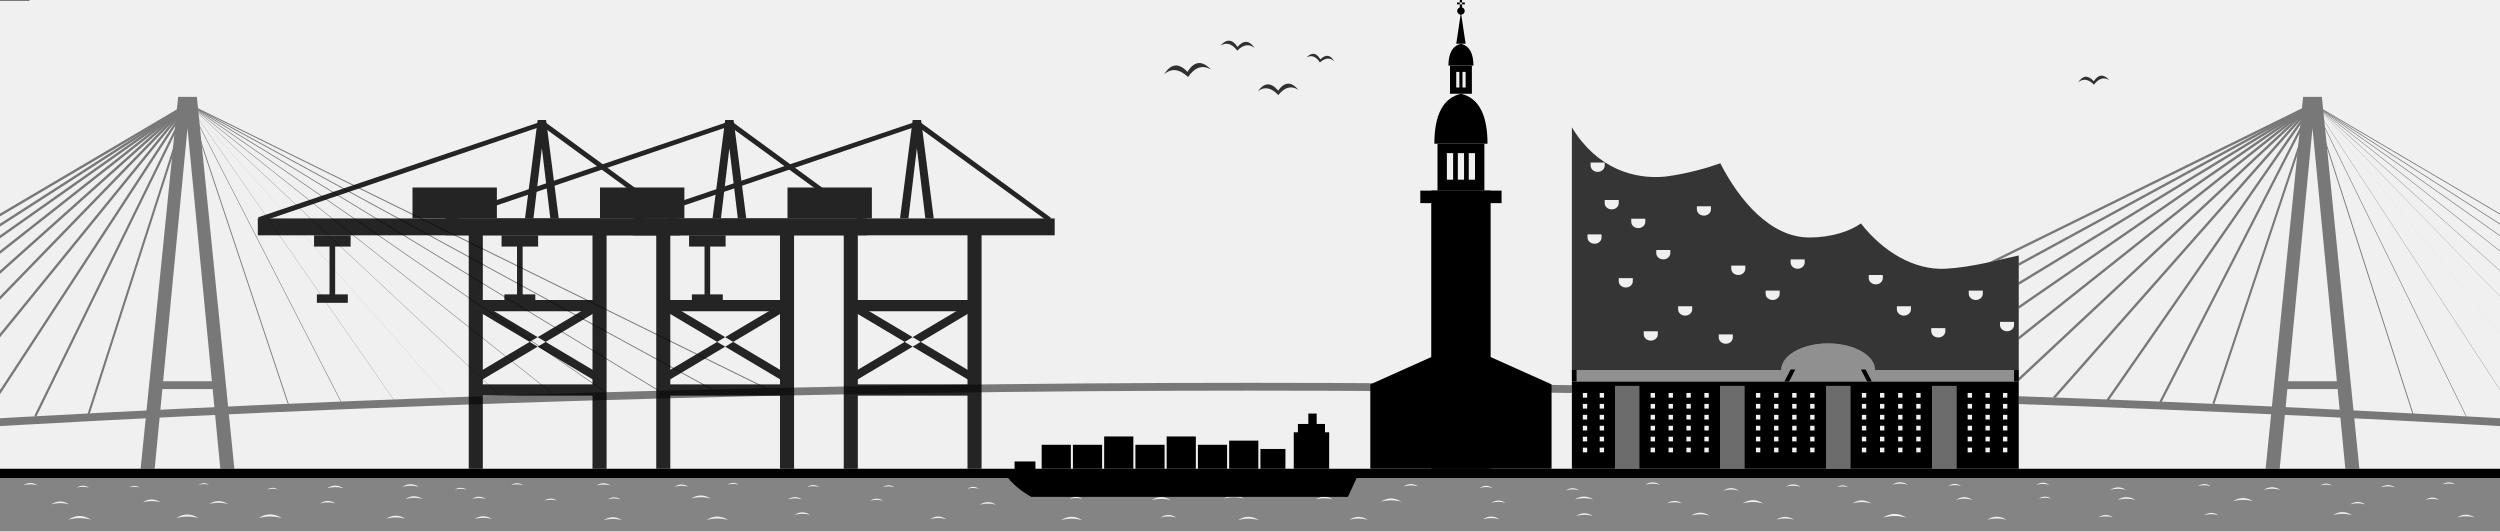
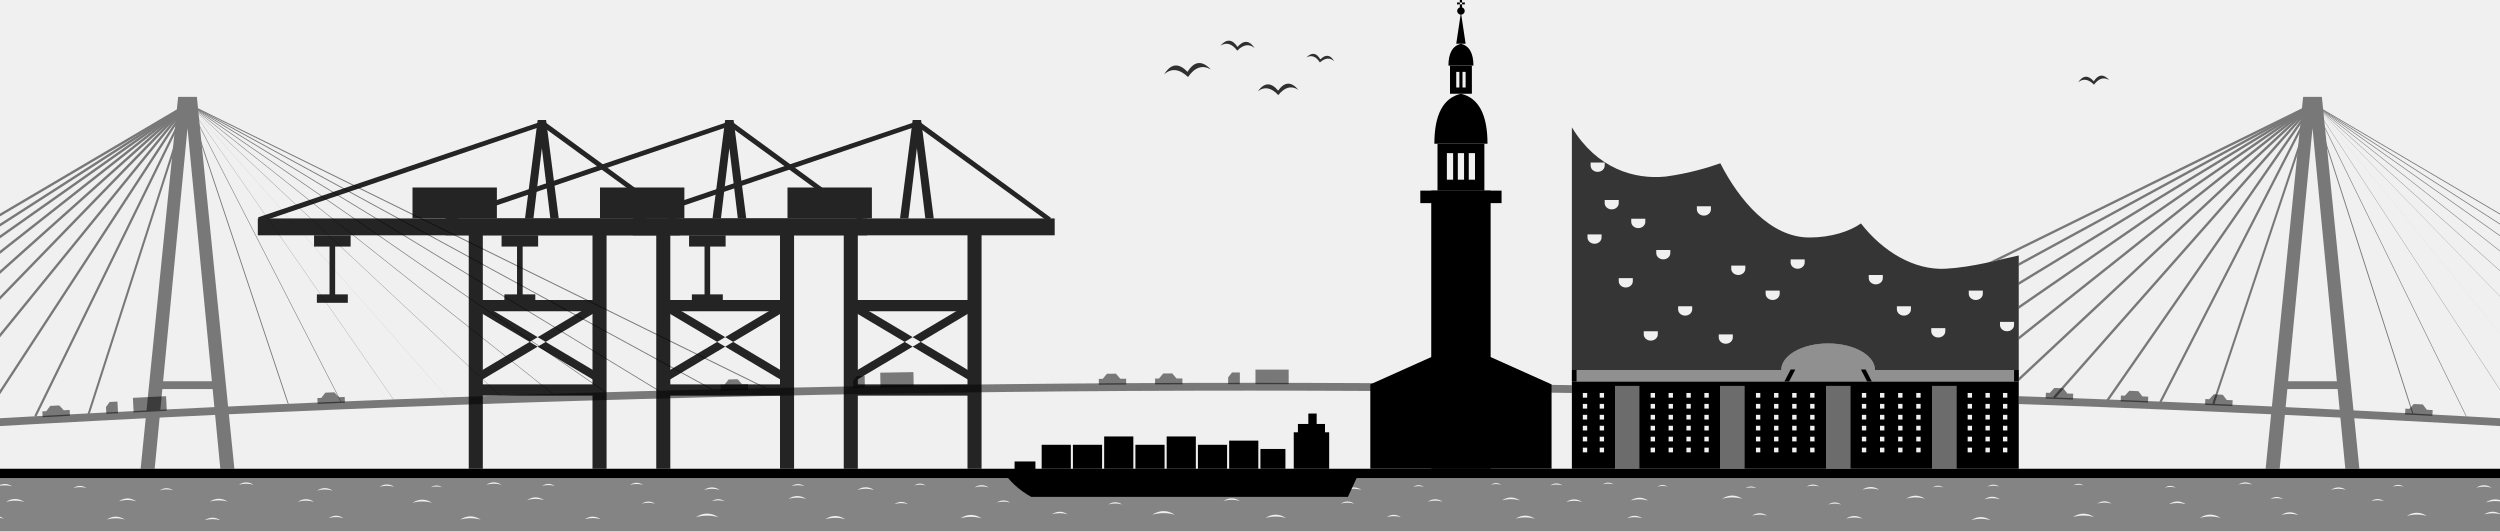
<svg xmlns="http://www.w3.org/2000/svg" viewBox="0 0 1600 340" fill="currentColor">
  <defs>
    <symbol id="sky-ship" viewBox="0 0 360 90" fill="currentColor">
      <path d="M2 58h344l-12 26H30Q12 74 2 58z" />
      <path d="M40 34h28v23H40zM70 34h28v23H70zM100 26h28v31h-28zM130 34h28v23h-28zM160 26h28v31h-28zM190 34h28v23h-28zM220 30h28v27h-28zM250 38h24v19h-24z" />
      <path d="M282 22h34v35h-34zM286 14h26v8h-26zM296 4h8v10h-8z" />
      <path d="M14 50h20v8H14z" />
    </symbol>
    <g id="sky-crane">
      <path d="M0 0v-170h10v170zM88 0v-170h10v170zM4-60h90v8H4zM4-120h90v8H4z" />
      <path d="M6-68l84-50 3 5-84 50zM92-68L8-118l-3 5 84 50z" />
      <path d="M-150-178h300v12h-300z" />
      <path d="M-40-200h60v22h-60z" />
      <path d="M40-178l9-70h6l9 70h-6l-6-50-6 50z" />
      <path d="M49-246l2.6 2.6-200 68-1.4-3.4zM55-246l-2.6 2.6 92.6 67.4 2.4-2.4z" />
      <path d="M-110-166h26v8h-26zM-99-158h4v34h-4zM-108-124h22v6h-22z" />
    </g>
-     <style>
-       #sky-city, #sky-city g { animation-play-state: inherit; }
-       .sky-car { offset-path: path('M-40 270 Q800 220 1640 270'); offset-rotate: auto; animation: sky-drive 64s linear infinite; animation-play-state: inherit; }
-       .sky-car.rev { animation-direction: reverse; }
-       @keyframes sky-drive { from { offset-distance: 0%; } to { offset-distance: 100%; } }
-       .sky-gull { animation: sky-bob 4s ease-in-out infinite alternate; animation-play-state: inherit; }
-       @keyframes sky-bob { from { transform: translate(0, 0); } to { transform: translate(5px, -5px); } }
-       @media (prefers-reduced-motion: reduce) { .sky-car, .sky-gull { animation-play-state: paused; } }
-     </style>
-     <path id="sky-deck-path" fill="none" d="M-40 270 Q800 220 1640 270" />
-     <mask id="sky-elbphi-occlude" maskUnits="userSpaceOnUse" x="-400" y="-50" width="2400" height="400">
-       <rect x="-400" y="-50" width="2400" height="400" fill="#fff" />
+     <path id="sky-deck-path" fill="none" d="M-446 300 Q800 190 2046 300" />
+     <mask id="sky-elbphi-occlude" maskUnits="userSpaceOnUse" x="-900" y="-50" width="3400" height="420">
+       <rect x="-900" y="-50" width="3400" height="420" fill="#fff" />
      <path fill="#000" d="M1006 81.5 C1022 108 1046 115 1066 113 C1081 111 1094 107 1101 104.5 C1113 128 1133 152 1158 152 C1172 152 1184 148 1191 143 C1205 161 1225 173 1245 172 C1263 171 1280 166 1292 163.5 V300 H1006z" />
    </mask>
    <g id="sky-city" fill="currentColor">
      <g opacity="0.5" mask="url(#sky-elbphi-occlude)">
        <g id="sky-bridge">
-           <path d="M-40 270 Q800 220 1640 270 l0 5 Q800 225 -40 275z" />
+           <path d="M-446 300 Q800 190 2046 300 l0 5 Q800 195 -446 305z" />
          <path d="M90 300 L114 62 h12 L150 300 h-9 L120 82 L99 300z" />
          <path d="M98 244 h44 v5 h-44z" />
          <path d="M120 66 L56 265 l1 1.2 L121 67.2z" />
          <path d="M120 66 L184 258 l1 1.2 L121 67.2z" />
          <path d="M120 66 L22 266 l1 1.2 L121 67.2z" />
          <path d="M120 66 L218 257 l1 1.2 L121 67.2z" />
          <path d="M120 66 L-12 268 l1 1.2 L121 67.2z" />
          <path d="M120 66 L252 256 l1 1.2 L121 67.2z" />
          <path d="M120 66 L-46 270 l1 1.2 L121 67.2z" />
          <path d="M120 66 L286 254 l1 1.2 L121 67.2z" />
          <path d="M120 66 L-80 272 l1 1.2 L121 67.2z" />
          <path d="M120 66 L320 253 l1 1.2 L121 67.2z" />
          <path d="M120 66 L-114 275 l1 1.2 L121 67.2z" />
          <path d="M120 66 L354 252 l1 1.2 L121 67.2z" />
          <path d="M120 66 L-148 277 l1 1.2 L121 67.2z" />
          <path d="M120 66 L388 251 l1 1.2 L121 67.2z" />
          <path d="M120 66 L-182 279 l1 1.2 L121 67.2z" />
          <path d="M120 66 L422 250 l1 1.2 L121 67.2z" />
          <path d="M120 66 L-216 282 l1 1.2 L121 67.2z" />
          <path d="M120 66 L456 249 l1 1.2 L121 67.2z" />
          <path d="M120 66 L-250 284 l1 1.2 L121 67.2z" />
          <path d="M120 66 L490 248 l1 1.2 L121 67.2z" />
          <path d="M1450 300 L1474 62 h12 L1510 300 h-9 L1480 82 L1459 300z" />
          <path d="M1458 244 h44 v5 h-44z" />
          <path d="M1480 66 L1416 258 l1 1.2 L1481 67.2z" />
          <path d="M1480 66 L1544 265 l1 1.2 L1481 67.2z" />
          <path d="M1480 66 L1382 257 l1 1.2 L1481 67.2z" />
          <path d="M1480 66 L1578 266 l1 1.2 L1481 67.2z" />
          <path d="M1480 66 L1348 256 l1 1.2 L1481 67.2z" />
          <path d="M1480 66 L1612 268 l1 1.2 L1481 67.2z" />
          <path d="M1480 66 L1314 254 l1 1.2 L1481 67.2z" />
          <path d="M1480 66 L1646 270 l1 1.2 L1481 67.2z" />
          <path d="M1480 66 L1280 253 l1 1.2 L1481 67.2z" />
          <path d="M1480 66 L1680 272 l1 1.2 L1481 67.2z" />
          <path d="M1480 66 L1246 252 l1 1.2 L1481 67.2z" />
          <path d="M1480 66 L1714 275 l1 1.2 L1481 67.2z" />
          <path d="M1480 66 L1212 251 l1 1.2 L1481 67.2z" />
          <path d="M1480 66 L1748 277 l1 1.2 L1481 67.2z" />
          <path d="M1480 66 L1178 250 l1 1.2 L1481 67.2z" />
          <path d="M1480 66 L1782 279 l1 1.2 L1481 67.2z" />
          <path d="M1480 66 L1144 249 l1 1.2 L1481 67.2z" />
          <path d="M1480 66 L1816 282 l1 1.2 L1481 67.2z" />
          <path d="M1480 66 L1110 248 l1 1.2 L1481 67.2z" />
          <path d="M1480 66 L1850 284 l1 1.2 L1481 67.2z" />
-           <g id="sky-cars">
-             <g class="sky-car" style="animation-duration:64s;animation-delay:-2.9s">
-               <path transform="scale(1.25)" d="M-7 0.4h14v-3h-3l-2.2-2.6h-4.6l-2.2 2.6h-2z" />
-             </g>
-             <g class="sky-car" style="animation-duration:64s;animation-delay:-9.6s">
-               <path transform="scale(1.25)" d="M-7 0.4h14v-3h-3l-2.2-2.6h-4.6l-2.2 2.6h-2z" />
-             </g>
-             <g class="sky-car" style="animation-duration:64s;animation-delay:-28.65s">
-               <path transform="scale(1.25)" d="M-7 0.4h14v-3h-3l-2.2-2.6h-4.6l-2.2 2.6h-2z" />
-             </g>
-             <g class="sky-car" style="animation-duration:64s;animation-delay:-51.73s">
-               <path transform="scale(1.25)" d="M-7 0.4h14v-3h-3l-2.2-2.6h-4.6l-2.2 2.6h-2z" />
-             </g>
-             <g class="sky-car" style="animation-duration:64s;animation-delay:-55.62s">
-               <path transform="scale(1.25)" d="M-7 0.4h14v-3h-3l-2.2-2.6h-4.6l-2.2 2.6h-2z" />
-             </g>
-             <g class="sky-car rev" style="animation-duration:76s;animation-delay:-70.21s">
-               <path transform="scale(1.25)" d="M-9 0.4h24v-7.5h-17v7.5zM-10 0.4h-6v-3.5l2-2.5h4z" />
-             </g>
-             <g class="sky-car rev" style="animation-duration:76s;animation-delay:-52.93s">
-               <path transform="scale(1.25)" d="M-7 0.4h14v-3h-3l-2.2-2.6h-4.6l-2.2 2.6h-2z" />
-             </g>
-             <g class="sky-car rev" style="animation-duration:76s;animation-delay:-48.59s">
-               <path transform="scale(1.25)" d="M-9 0.4h24v-7.5h-17v7.5zM-10 0.4h-6v-3.5l2-2.5h4z" />
-             </g>
-             <g class="sky-car rev" style="animation-duration:76s;animation-delay:-40.35s">
-               <path transform="scale(1.25)" d="M-7 0.4h14v-3h-3l-2.2-2.6h-4.6l-2.2 2.6h-2z" />
-             </g>
-             <g class="sky-car rev" style="animation-duration:76s;animation-delay:-37.73s">
-               <path transform="scale(1.25)" d="M-9 0.4h24v-7.5h-17v7.5zM-10 0.4h-6v-3.5l2-2.5h4z" />
-             </g>
-             <g class="sky-car rev" style="animation-duration:76s;animation-delay:-12.4s">
-               <path transform="scale(1.25)" d="M-7 0.4h14v-3h-3l-2.2-2.6h-4.6l-2.2 2.6h-2z" />
-             </g>
-             <g class="sky-car rev" style="animation-duration:76s;animation-delay:-4.16s">
-               <path transform="scale(1.25)" d="M-7 0.4h14v-3h-3l-2.2-2.6h-4.6l-2.2 2.6h-2z" />
-             </g>
-           </g>
        </g>
      </g>
-       <path d="M0 300 h1600 v6 H0z" />
-       <path id="sky-water" opacity="0.45" fill-rule="evenodd" d="M0 306 h1600 v34 H0zM14.9 310.6q4.6-3 9.2 0q-4.6-1.3-9.2 0zM49.1 312.1q4-2.5 7.9 0q-4-1.1-7.9 0zM82.9 312q3.2-2.1 6.5 0q-3.2-0.9-6.5 0zM127.1 310.3q3.4-2.1 6.7 0q-3.4-0.9-6.7 0zM171 313.3q3.4-2.2 6.9 0q-3.4-1-6.9 0zM209.3 312.5q5.3-3.4 10.6 0q-5.3-1.5-10.6 0zM257.5 311.6q5.3-3.4 10.7 0q-5.3-1.5-10.7 0zM291 313.4q3.8-2.4 7.6 0q-3.8-1.1-7.6 0zM327.1 310.5q3.8-2.5 7.7 0q-3.8-1.1-7.7 0zM381.9 310.7q4.5-2.9 8.9 0q-4.5-1.2-8.9 0zM431.7 311.5q4.4-2.8 8.8 0q-4.4-1.2-8.8 0zM465.6 310.2q3.6-2.3 7.2 0q-3.6-1-7.2 0zM516.6 311.7q3.9-2.5 7.7 0q-3.9-1.1-7.7 0zM565 311.8q3.8-2.4 7.6 0q-3.8-1.1-7.6 0zM619.1 312.8q3.7-2.4 7.4 0q-3.7-1-7.4 0zM667.1 312.1q5.1-3.3 10.2 0q-5.1-1.4-10.2 0zM719.5 311.2q5.4-3.4 10.7 0q-5.4-1.5-10.7 0zM754.9 311.7q4.9-3.1 9.7 0q-4.9-1.4-9.7 0zM791.3 312q3.2-2.1 6.5 0q-3.2-0.9-6.5 0zM842 313.1q4.4-2.8 8.9 0q-4.4-1.2-8.9 0zM898.3 311.3q4.7-3 9.4 0q-4.7-1.3-9.4 0zM946.9 312.3q4.2-2.7 8.4 0q-4.2-1.2-8.4 0zM1002.3 313.8q4.2-2.7 8.4 0q-4.2-1.2-8.4 0zM1052.9 310.2q4.7-3 9.5 0q-4.7-1.3-9.5 0zM1102.9 314q5-3.2 10 0q-5-1.4-10 0zM1143 311.5q4.7-3 9.3 0q-4.7-1.3-9.3 0zM1175.8 311.8q3.5-2.3 7.1 0q-3.5-1-7.1 0zM1211.2 310.2q4.9-3.1 9.8 0q-4.9-1.4-9.8 0zM1247 311q4-2.6 8.1 0q-4-1.1-8.1 0zM1303.3 310.3q4.2-2.7 8.3 0q-4.2-1.2-8.3 0zM1350.6 313.5q5-3.2 10 0q-5-1.4-10 0zM1406.7 311.1q4.1-2.6 8.2 0q-4.1-1.1-8.2 0zM1448.8 313.5q5.3-3.4 10.6 0q-5.3-1.5-10.6 0zM1485.1 310.7q3.7-2.4 7.3 0q-3.7-1-7.3 0zM1523.8 311.9q4.5-2.9 9 0q-4.5-1.3-9 0zM1563.2 310q4.1-2.6 8.2 0q-4.1-1.1-8.2 0zM32.8 322.8q5.7-3.7 11.5 0q-5.7-1.6-11.5 0zM91.4 321.5q5.7-3.7 11.4 0q-5.7-1.6-11.4 0zM133.9 322.6q6-3.8 12 0q-6-1.7-12 0zM204.9 322.2q4.9-3.2 9.9 0q-4.9-1.4-9.9 0zM259.4 319.4q5.6-3.6 11.2 0q-5.6-1.6-11.2 0zM302.1 319.3q4.4-2.8 8.8 0q-4.4-1.2-8.8 0zM348.4 320.4q4-2.6 8 0q-4-1.1-8 0zM389 319.6q4.1-2.6 8.3 0q-4.1-1.2-8.3 0zM442.3 319.1q6.3-4 12.5 0q-6.3-1.8-12.5 0zM504.2 319.6q4.5-2.9 9.1 0q-4.5-1.3-9.1 0zM556.9 320.5q4.2-2.7 8.4 0q-4.2-1.2-8.4 0zM627.1 323q5.1-3.3 10.3 0q-5.1-1.4-10.3 0zM684.5 319.3q4.1-2.6 8.3 0q-4.1-1.2-8.3 0zM737 320.1q6.1-3.9 12.3 0q-6.1-1.7-12.3 0zM783.2 319.1q6.5-4.1 12.9 0q-6.5-1.8-12.9 0zM842.2 319.6q5.3-3.4 10.7 0q-5.3-1.5-10.7 0zM883.8 321.1q6.5-4.2 13.1 0q-6.5-1.8-13.1 0zM954.4 321.8q4.6-2.9 9.1 0q-4.6-1.3-9.1 0zM1007.8 319.7q6-3.8 11.9 0q-6-1.7-11.9 0zM1066.9 322.1q4.8-3 9.5 0q-4.8-1.3-9.5 0zM1115.3 322.2q6.6-4.2 13.1 0q-6.6-1.8-13.1 0zM1185.5 322.2q6.1-3.9 12.2 0q-6.1-1.7-12.2 0zM1251.9 319.9q5.3-3.4 10.5 0q-5.3-1.5-10.5 0zM1304.9 319.1q3.9-2.5 7.9 0q-3.9-1.1-7.9 0zM1355.2 320q5.8-3.7 11.5 0q-5.8-1.6-11.5 0zM1429.1 320.8q6.4-4.1 12.9 0q-6.4-1.8-12.9 0zM1504.1 322.8q4.9-3.1 9.7 0q-4.9-1.4-9.7 0zM1552.3 319.9q4.4-2.8 8.8 0q-4.4-1.2-8.8 0zM43.7 332.6q7.3-4.7 14.6 0q-7.3-2-14.6 0zM112.8 331.6q7.1-4.6 14.3 0q-7.1-2-14.3 0zM165.4 331.6q7.5-4.8 15 0q-7.5-2.1-15 0zM247.2 332q6.1-3.9 12.2 0q-6.1-1.7-12.2 0zM303.7 332.2q5.6-3.6 11.3 0q-5.6-1.6-11.3 0zM386.4 332.9q5.8-3.7 11.7 0q-5.8-1.6-11.7 0zM452.2 332.8q6.9-4.4 13.8 0q-6.9-1.9-13.8 0zM508.4 329.5q5-3.2 10.1 0q-5-1.4-10.1 0zM595.4 332.2q5-3.2 10.1 0q-5-1.4-10.1 0zM679.1 332.9q6.7-4.3 13.4 0q-6.7-1.9-13.4 0zM742.8 331.2q5-3.2 10 0q-5-1.4-10 0zM792.4 332.9q6.7-4.3 13.3 0q-6.7-1.9-13.3 0zM863.5 332.7q6-3.8 11.9 0q-6-1.7-11.9 0zM949.1 332.3q5.2-3.4 10.5 0q-5.2-1.5-10.5 0zM1008.7 330.2q5.3-3.4 10.7 0q-5.3-1.5-10.7 0zM1082.3 330q5.9-3.8 11.8 0q-5.9-1.7-11.8 0zM1136.8 332.6q5.7-3.6 11.4 0q-5.7-1.6-11.4 0zM1205.1 331.3q7.5-4.8 15 0q-7.5-2.1-15 0zM1271.8 332.7q6.2-4 12.4 0q-6.2-1.7-12.4 0zM1343.1 331.1q4.6-3 9.2 0q-4.6-1.3-9.2 0zM1410.6 329.7q4.6-2.9 9.1 0q-4.6-1.3-9.1 0zM1493.1 329.7q6.1-3.9 12.2 0q-6.1-1.7-12.2 0zM1572.6 331.2q5.6-3.6 11.2 0q-5.6-1.6-11.2 0z" />
+       <path d="M-900 300 h3400 v6 h-3400z" />
+       <path id="sky-water" opacity="0.45" fill-rule="evenodd" d="M-900 306 h3400 v34 h-3400zM-885.1 310.6q4.61-2.95 9.23 0q-4.61-1.29-9.23 0zM-850.9 312.14q3.97-2.54 7.95 0q-3.97-1.11-7.95 0zM-817.1 312.03q3.23-2.07 6.47 0q-3.23-0.91-6.47 0zM-772.94 310.28q3.35-2.15 6.71 0q-3.35-0.94-6.71 0zM-729.02 313.31q3.43-2.19 6.86 0q-3.43-0.96-6.86 0zM-690.66 312.51q5.28-3.38 10.56 0q-5.28-1.48-10.56 0zM-642.53 311.59q5.35-3.42 10.69 0q-5.35-1.5-10.69 0zM-609.04 313.43q3.8-2.43 7.6 0q-3.8-1.06-7.6 0zM-572.86 310.47q3.84-2.46 7.69 0q-3.84-1.08-7.69 0zM-518.14 310.72q4.46-2.85 8.92 0q-4.46-1.25-8.92 0zM-468.3 311.49q4.38-2.8 8.76 0q-4.38-1.23-8.76 0zM-434.37 310.24q3.61-2.31 7.23 0q-3.61-1.01-7.23 0zM-383.39 311.71q3.86-2.47 7.71 0q-3.86-1.08-7.71 0zM-335.03 311.81q3.82-2.45 7.65 0q-3.82-1.07-7.65 0zM-280.9 312.8q3.7-2.37 7.4 0q-3.7-1.04-7.4 0zM-232.85 312.1q5.12-3.28 10.24 0q-5.12-1.43-10.24 0zM-180.52 311.15q5.36-3.43 10.71 0q-5.36-1.5-10.71 0zM-145.06 311.67q4.85-3.11 9.71 0q-4.85-1.36-9.71 0zM-108.66 311.96q3.24-2.07 6.48 0q-3.24-0.91-6.48 0zM-58.02 313.06q4.44-2.84 8.88 0q-4.44-1.24-8.88 0zM-1.66 311.25q4.71-3.02 9.43 0q-4.71-1.32-9.43 0zM46.95 312.32q4.18-2.67 8.35 0q-4.18-1.17-8.35 0zM102.33 313.78q4.22-2.7 8.43 0q-4.22-1.18-8.43 0zM152.86 310.24q4.73-3.03 9.46 0q-4.73-1.32-9.46 0zM202.92 313.97q5-3.2 10 0q-5-1.4-10 0zM242.98 311.54q4.65-2.98 9.31 0q-4.65-1.3-9.31 0zM275.8 311.85q3.53-2.26 7.06 0q-3.53-0.99-7.06 0zM311.23 310.24q4.88-3.12 9.76 0q-4.88-1.37-9.76 0zM347 310.99q4.03-2.58 8.06 0q-4.03-1.13-8.06 0zM403.25 310.32q4.16-2.66 8.32 0q-4.16-1.16-8.32 0zM450.62 313.53q4.99-3.2 9.99 0q-4.99-1.4-9.99 0zM506.66 311.11q4.08-2.61 8.17 0q-4.08-1.14-8.17 0zM548.76 313.54q5.3-3.4 10.61 0q-5.3-1.49-10.61 0zM585.13 310.7q3.67-2.35 7.34 0q-3.67-1.03-7.34 0zM623.77 311.94q4.48-2.86 8.95 0q-4.48-1.25-8.95 0zM663.22 310.02q4.09-2.62 8.19 0q-4.09-1.15-8.19 0zM705.61 312.27q5.29-3.39 10.59 0q-5.29-1.48-10.59 0zM756.87 312.06q4.54-2.91 9.08 0q-4.54-1.27-9.08 0zM807.73 310.22q5.17-3.31 10.35 0q-5.17-1.45-10.35 0zM861.46 313.5q4.95-3.16 9.89 0q-4.95-1.38-9.89 0zM904.49 311.6q3.38-2.17 6.77 0q-3.38-0.95-6.77 0zM954.2 310.25q3.3-2.11 6.6 0q-3.3-0.92-6.6 0zM992.16 310.65q3.92-2.51 7.83 0q-3.92-1.1-7.83 0zM1025.81 310q3.49-2.23 6.98 0q-3.49-0.98-6.98 0zM1060.81 311.45q3.21-2.05 6.41 0q-3.21-0.9-6.41 0zM1117.14 312.46q3.48-2.23 6.97 0q-3.48-0.98-6.97 0zM1156.3 311.39q3.97-2.54 7.94 0q-3.97-1.11-7.94 0zM1191.89 313.4q5.38-3.45 10.77 0q-5.38-1.51-10.77 0zM1236.96 311.94q3.34-2.14 6.69 0q-3.34-0.94-6.69 0zM1271.98 311.37q3.75-2.4 7.49 0q-3.75-1.05-7.49 0zM1327.05 310.65q3.2-2.05 6.4 0q-3.2-0.9-6.4 0zM1385.5 312.11q3.48-2.23 6.96 0q-3.48-0.97-6.96 0zM1432.69 310.11q4.34-2.78 8.68 0q-4.34-1.21-8.68 0zM1491.9 313.45q4.72-3.02 9.43 0q-4.72-1.32-9.43 0zM1531.3 311.47q3.53-2.26 7.05 0q-3.53-0.99-7.05 0zM1584.81 312.13q4.9-3.14 9.81 0q-4.9-1.37-9.81 0zM1626.11 310.89q4.98-3.18 9.95 0q-4.98-1.39-9.95 0zM1685.49 313.41q4.96-3.18 9.93 0q-4.96-1.39-9.93 0zM1740.28 312.96q3.66-2.34 7.32 0q-3.66-1.02-7.32 0zM1786.77 311.42q3.22-2.06 6.43 0q-3.22-0.9-6.43 0zM1819.74 311.12q3.73-2.39 7.47 0q-3.73-1.05-7.47 0zM1871.05 313.83q4.16-2.66 8.31 0q-4.16-1.16-8.31 0zM1929.11 313.95q5.3-3.39 10.6 0q-5.3-1.48-10.6 0zM1971.38 310.88q3.66-2.34 7.32 0q-3.66-1.02-7.32 0zM2009.01 310.82q4.55-2.91 9.11 0q-4.55-1.28-9.11 0zM2066.05 313.36q4.23-2.71 8.46 0q-4.23-1.18-8.46 0zM2116.28 313.2q3.34-2.14 6.68 0q-3.34-0.94-6.68 0zM2166.71 313.64q4.91-3.14 9.82 0q-4.91-1.37-9.82 0zM2219.61 311.91q3.55-2.27 7.1 0q-3.55-0.99-7.1 0zM2273.59 311.33q4.95-3.17 9.9 0q-4.95-1.39-9.9 0zM2332.61 311.58q4.05-2.59 8.11 0q-4.05-1.13-8.11 0zM2390.94 312.9q3.53-2.26 7.07 0q-3.53-0.99-7.07 0zM2426.65 310.6q5.19-3.32 10.37 0q-5.19-1.45-10.37 0zM2481.11 310.58q5.01-3.21 10.02 0q-5.01-1.4-10.02 0zM-861.88 320.4q5.36-3.43 10.72 0q-5.36-1.5-10.72 0zM-816.72 319.06q6.52-4.17 13.04 0q-6.52-1.83-13.04 0zM-753.51 321.11q6.42-4.11 12.83 0q-6.42-1.8-12.83 0zM-697.81 322.49q6.12-3.92 12.24 0q-6.12-1.71-12.24 0zM-649.87 320.01q4.66-2.98 9.31 0q-4.66-1.3-9.31 0zM-600.9 321.35q4.56-2.92 9.13 0q-4.56-1.28-9.13 0zM-545.72 319.52q6.35-4.07 12.71 0q-6.35-1.78-12.71 0zM-492.81 320.83q5.45-3.49 10.91 0q-5.45-1.53-10.91 0zM-420.74 320.68q6.37-4.08 12.75 0q-6.37-1.78-12.75 0zM-362.68 321.13q5.29-3.39 10.58 0q-5.29-1.48-10.58 0zM-321.43 320.76q4.35-2.79 8.71 0q-4.35-1.22-8.71 0zM-280.69 322.2q4.32-2.77 8.65 0q-4.32-1.21-8.65 0zM-223.61 321.9q5.38-3.44 10.76 0q-5.38-1.51-10.76 0zM-171.67 321.07q5.38-3.44 10.75 0q-5.38-1.51-10.75 0zM-103.78 319.42q5.39-3.45 10.78 0q-5.39-1.51-10.78 0zM-54.53 320.11q5.97-3.82 11.95 0q-5.97-1.67-11.95 0zM3.74 321.25q5.94-3.8 11.88 0q-5.94-1.66-11.88 0zM76.09 320.77q5.53-3.54 11.07 0q-5.53-1.55-11.07 0zM134.29 321.05q5.76-3.68 11.51 0q-5.76-1.61-11.51 0zM190.63 321.13q5.16-3.31 10.33 0q-5.16-1.45-10.33 0zM263.99 321.8q6.26-4.01 12.52 0q-6.26-1.75-12.52 0zM337.38 320.04q5.39-3.45 10.78 0q-5.39-1.51-10.78 0zM410.81 322.36q4.23-2.71 8.45 0q-4.23-1.18-8.45 0zM455.64 320.77q4.05-2.59 8.1 0q-4.05-1.13-8.1 0zM504.61 319.29q5.69-3.64 11.38 0q-5.69-1.59-11.38 0zM572.49 322.59q4.27-2.74 8.55 0q-4.27-1.2-8.55 0zM638.01 321.64q4.24-2.72 8.49 0q-4.24-1.19-8.49 0zM709.34 322.87q4.45-2.85 8.91 0q-4.45-1.25-8.91 0zM783.08 320.59q5.19-3.32 10.38 0q-5.19-1.45-10.38 0zM858.13 322.33q4.29-2.75 8.59 0q-4.29-1.2-8.59 0zM913.75 321.06q4.78-3.06 9.57 0q-4.78-1.34-9.57 0zM961.16 320.27q5.84-3.73 11.67 0q-5.84-1.63-11.67 0zM1002.44 321.22q5.06-3.24 10.12 0q-5.06-1.42-10.12 0zM1043.67 320.33q5.57-3.56 11.13 0q-5.57-1.56-11.13 0zM1102.09 319.26q6.56-4.2 13.12 0q-6.56-1.84-13.12 0zM1170.13 322.89q4.14-2.65 8.28 0q-4.14-1.16-8.28 0zM1219.97 319.16q5.99-3.84 11.98 0q-5.99-1.68-11.98 0zM1269.98 319.52q5.01-3.21 10.02 0q-5.01-1.4-10.02 0zM1342.3 322.28q4.56-2.92 9.12 0q-4.56-1.28-9.12 0zM1388.1 322.68q5.42-3.47 10.84 0q-5.42-1.52-10.84 0zM1453.07 319.36q4.01-2.57 8.02 0q-4.01-1.12-8.02 0zM1517.62 320.7q4.05-2.59 8.1 0q-4.05-1.13-8.1 0zM1590.88 321.54q6.05-3.87 12.11 0q-6.05-1.7-12.11 0zM1634.39 322.42q4.03-2.58 8.07 0q-4.03-1.13-8.07 0zM1705.02 320.82q4.78-3.06 9.57 0q-4.78-1.34-9.57 0zM1764.86 322.71q4.59-2.94 9.17 0q-4.59-1.28-9.17 0zM1809.96 321.11q4.51-2.88 9.01 0q-4.51-1.26-9.01 0zM1854.37 319.65q3.99-2.55 7.98 0q-3.99-1.12-7.98 0zM1901.99 320.25q4.69-3 9.38 0q-4.69-1.31-9.38 0zM1969.02 320.16q5.23-3.34 10.45 0q-5.23-1.46-10.45 0zM2015.81 320.39q3.9-2.5 7.8 0q-3.9-1.09-7.8 0zM2065.13 319.06q5.87-3.75 11.73 0q-5.87-1.64-11.73 0zM2124.9 319.76q5.16-3.3 10.31 0q-5.16-1.44-10.31 0zM2198.03 319.43q6.1-3.91 12.2 0q-6.1-1.71-12.2 0zM2253.67 320.98q6.15-3.93 12.29 0q-6.15-1.72-12.29 0zM2307.95 321.03q5.74-3.67 11.48 0q-5.74-1.61-11.48 0zM2382.74 320.37q6.14-3.93 12.28 0q-6.14-1.72-12.28 0zM2447.93 321.54q4.96-3.18 9.93 0q-4.96-1.39-9.93 0zM-896.19 329.52q4.78-3.06 9.56 0q-4.78-1.34-9.56 0zM-816.08 330.02q5.08-3.25 10.16 0q-5.08-1.42-10.16 0zM-763.53 332.37q7.38-4.72 14.76 0q-7.38-2.07-14.76 0zM-686.36 330.13q5.34-3.42 10.67 0q-5.34-1.49-10.67 0zM-625.06 330.84q5.06-3.24 10.12 0q-5.06-1.42-10.12 0zM-557.33 330.05q7.68-4.91 15.35 0q-7.68-2.15-15.35 0zM-467.48 331.19q5.34-3.42 10.69 0q-5.34-1.5-10.69 0zM-377.92 330.24q5.71-3.65 11.42 0q-5.71-1.6-11.42 0zM-328.88 330.53q6.09-3.9 12.19 0q-6.09-1.71-12.19 0zM-258.76 329.8q6.19-3.96 12.38 0q-6.19-1.73-12.38 0zM-209.55 330.06q4.84-3.1 9.68 0q-4.84-1.36-9.68 0zM-143.77 329.17q4.62-2.96 9.25 0q-4.62-1.29-9.25 0zM-82 329.93q6.45-4.13 12.91 0q-6.45-1.81-12.91 0zM-10.77 332q6.69-4.28 13.37 0q-6.69-1.87-13.37 0zM68.3 332.52q5.82-3.72 11.63 0q-5.82-1.63-11.63 0zM131 332.94q5.04-3.22 10.07 0q-5.04-1.41-10.07 0zM210.41 331.57q4.69-3 9.38 0q-4.69-1.31-9.38 0zM294.5 332.57q6.59-4.22 13.18 0q-6.59-1.84-13.18 0zM374.32 332.25q5-3.2 10.01 0q-5-1.4-10.01 0zM445.32 331.02q7.26-4.65 14.53 0q-7.26-2.03-14.53 0zM528.11 332.31q6.45-4.13 12.9 0q-6.45-1.81-12.9 0zM614.61 331.73q6.8-4.35 13.61 0q-6.8-1.9-13.61 0zM673.27 329.12q4.98-3.19 9.97 0q-4.98-1.4-9.97 0zM737.42 329.42q7.27-4.65 14.53 0q-7.27-2.03-14.53 0zM809.88 331.51q6.59-4.21 13.17 0q-6.59-1.84-13.17 0zM887.46 330.96q4.56-2.92 9.12 0q-4.56-1.28-9.12 0zM969.97 331.99q6.18-3.96 12.37 0q-6.18-1.73-12.37 0zM1041.45 331.64q4.76-3.05 9.53 0q-4.76-1.33-9.53 0zM1121.39 330.01q4.79-3.07 9.58 0q-4.79-1.34-9.58 0zM1181.54 331.92q5.22-3.34 10.43 0q-5.22-1.46-10.43 0zM1261.62 332.9q6.16-3.94 12.31 0q-6.16-1.72-12.31 0zM1326.68 330.92q6.77-4.33 13.54 0q-6.77-1.9-13.54 0zM1407.9 331.47q6.64-4.25 13.28 0q-6.64-1.86-13.28 0zM1460.15 329.59q5.38-3.44 10.75 0q-5.38-1.51-10.75 0zM1540.37 330.22q6.4-4.09 12.79 0q-6.4-1.79-12.79 0zM1589.89 329.24q5.42-3.47 10.85 0q-5.42-1.52-10.85 0zM1667.11 331.77q6.75-4.32 13.49 0q-6.75-1.89-13.49 0zM1728.33 331.07q6.06-3.88 12.12 0q-6.06-1.7-12.12 0zM1796.92 329.47q7.45-4.77 14.91 0q-7.45-2.09-14.91 0zM1854.28 332.91q7.59-4.86 15.19 0q-7.59-2.13-15.19 0zM1904.02 330.84q7.21-4.62 14.43 0q-7.21-2.02-14.43 0zM1993.68 330.8q5.42-3.47 10.85 0q-5.42-1.52-10.85 0zM2051.49 332.78q5.23-3.35 10.47 0q-5.23-1.47-10.47 0zM2124.92 329.57q6.25-4 12.51 0q-6.25-1.75-12.51 0zM2213.93 329.53q7.22-4.62 14.43 0q-7.22-2.02-14.43 0zM2284.3 332.55q6.84-4.37 13.67 0q-6.84-1.91-13.67 0zM2343.02 332.59q6.13-3.92 12.26 0q-6.13-1.72-12.26 0zM2393.06 329.01q6.15-3.93 12.3 0q-6.15-1.72-12.3 0zM2460.99 330.21q5.01-3.2 10.01 0q-5.01-1.4-10.01 0z" />
      <path d="M877 300 V246 L935 220 L993 246 V300z" />
      <path d="M916 300 V122 h38 V300z" />
      <path fill-rule="evenodd" d="M921 160a14 14 0 1 0 28 0a14 14 0 1 0-28 0zM925 160a10 10 0 1 1 20 0a10 10 0 1 1-20 0zM934 160v-7h2v7zM935 159h6v2h-6z" />
      <path d="M909 122 h52 v8 h-52z" />
      <path fill-rule="evenodd" d="M920 122 V92 h30 V122z M926 115 V98 h4 v17z M933 115 V98 h4 v17z M940 115 V98 h4 v17z" />
      <path d="M918 92 Q918 64 935 60 Q952 64 952 92z" />
      <path fill-rule="evenodd" d="M928 60 V42 h14 V60z M932 56 V46 h2 v10z M936 56 V46 h2 v10z" />
      <path d="M927 42 Q927 30 935 28 Q943 30 943 42z" />
      <path d="M932 28 L935 8 L938 28z" />
      <circle cx="935" cy="7" r="2.4" />
      <path d="M934.3 0 v5 h1.4 v-5z M932.5 1.6 h5 v1.2 h-5z" />
-       <g id="sky-gulls" opacity="0.8">
-         <g class="sky-gull" style="animation-duration:4.2s;animation-delay:0s">
-           <path transform="translate(760 46) rotate(-6) scale(1.5)" d="M-10 0Q-5-6.5 0 0Q5-6.5 10 0Q5-3.6 0 2.2Q-5-3.6-10 0z" />
-         </g>
-         <g class="sky-gull" style="animation-duration:3.4s;animation-delay:-1.2s">
-           <path transform="translate(792 30) rotate(4) scale(1.1)" d="M-10 0Q-5-6.5 0 0Q5-6.5 10 0Q5-3.6 0 2.2Q-5-3.6-10 0z" />
-         </g>
-         <g class="sky-gull" style="animation-duration:4.8s;animation-delay:-2.5s">
-           <path transform="translate(818 58) rotate(-2) scale(1.3)" d="M-10 0Q-5-6.5 0 0Q5-6.5 10 0Q5-3.6 0 2.2Q-5-3.6-10 0z" />
-         </g>
-         <g class="sky-gull" style="animation-duration:3.8s;animation-delay:-0.6s">
-           <path transform="translate(845 38) rotate(8) scale(0.9)" d="M-10 0Q-5-6.5 0 0Q5-6.5 10 0Q5-3.6 0 2.2Q-5-3.6-10 0z" />
-         </g>
-         <g class="sky-gull" style="animation-duration:5.2s;animation-delay:-1.8s">
-           <path transform="translate(1340 52) rotate(-4) scale(1)" d="M-10 0Q-5-6.5 0 0Q5-6.5 10 0Q5-3.6 0 2.2Q-5-3.6-10 0z" />
-         </g>
-       </g>
      <g id="sky-elbphilharmonie">
        <path opacity="0.78" fill-rule="evenodd" d="M1006 81.5 C1022 108 1046 115 1066 113 C1081 111 1094 107 1101 104.5 C1113 128 1133 152 1158 152 C1172 152 1184 148 1191 143 C1205 161 1225 173 1245 172 C1263 171 1280 166 1292 163.5 V236.8 H1006zM1018 104h9v2a4.5 4 0 0 1-9 0zM1027 128h9v2a4.5 4 0 0 1-9 0zM1016 150h9v2a4.5 4 0 0 1-9 0zM1044 140h9v2a4.5 4 0 0 1-9 0zM1036 178h9v2a4.5 4 0 0 1-9 0zM1060 160h9v2a4.5 4 0 0 1-9 0zM1086 132h9v2a4.5 4 0 0 1-9 0zM1074 196h9v2a4.5 4 0 0 1-9 0zM1108 170h9v2a4.5 4 0 0 1-9 0zM1130 186h9v2a4.5 4 0 0 1-9 0zM1146 166h9v2a4.5 4 0 0 1-9 0zM1196 176h9v2a4.5 4 0 0 1-9 0zM1214 196h9v2a4.5 4 0 0 1-9 0zM1260 186h9v2a4.5 4 0 0 1-9 0zM1280 206h9v2a4.5 4 0 0 1-9 0zM1236 210h9v2a4.5 4 0 0 1-9 0zM1052 212h9v2a4.5 4 0 0 1-9 0zM1100 214h9v2a4.5 4 0 0 1-9 0zM1140 236.8a30 17 0 0 1 60 0z" />
        <path opacity="0.4" d="M1006 236.8 H1292 V244.2 H1006z" />
        <path opacity="0.4" d="M1140 236.8a30 17 0 0 1 60 0z" />
        <path d="M1006 236.8h3v7.4h-3zM1289 236.8h3v7.4h-3zM1146 236.5l-4 7.7h3l4-7.7zM1194 236.5l4 7.7h-3l-4-7.7z" />
        <path fill-rule="evenodd" d="M1006 244.2 H1292 V300 H1006zM1033.6 247h15.5V300h-15.5zM1100.9 247h15.5V300h-15.5zM1168.7 247h15.5V300h-15.5zM1236.6 247h15.5V300h-15.5zM1013 251.5h2.8v3h-2.8zM1013 258.5h2.8v3h-2.8zM1013 265.5h2.8v3h-2.8zM1013 272.5h2.8v3h-2.8zM1013 279.5h2.8v3h-2.8zM1013 286.5h2.8v3h-2.8zM1023.8 251.5h2.8v3h-2.8zM1023.8 258.5h2.8v3h-2.8zM1023.8 265.5h2.8v3h-2.8zM1023.8 272.5h2.8v3h-2.8zM1023.8 279.5h2.8v3h-2.8zM1023.8 286.5h2.8v3h-2.8zM1056.4 251.5h2.8v3h-2.8zM1056.4 258.5h2.8v3h-2.8zM1056.4 265.5h2.8v3h-2.8zM1056.4 272.5h2.8v3h-2.8zM1056.4 279.5h2.8v3h-2.8zM1056.4 286.5h2.8v3h-2.8zM1067.9 251.5h2.8v3h-2.8zM1067.9 258.5h2.8v3h-2.8zM1067.9 265.5h2.8v3h-2.8zM1067.9 272.5h2.8v3h-2.8zM1067.9 279.5h2.8v3h-2.8zM1067.9 286.5h2.8v3h-2.8zM1079.3 251.5h2.8v3h-2.8zM1079.3 258.5h2.8v3h-2.8zM1079.3 265.5h2.8v3h-2.8zM1079.3 272.5h2.8v3h-2.8zM1079.3 279.5h2.8v3h-2.8zM1079.3 286.5h2.8v3h-2.8zM1090.8 251.5h2.8v3h-2.8zM1090.8 258.5h2.8v3h-2.8zM1090.8 265.5h2.8v3h-2.8zM1090.8 272.5h2.8v3h-2.8zM1090.8 279.5h2.8v3h-2.8zM1090.8 286.5h2.8v3h-2.8zM1123.8 251.5h2.8v3h-2.8zM1123.8 258.5h2.8v3h-2.8zM1123.8 265.5h2.8v3h-2.8zM1123.8 272.5h2.8v3h-2.8zM1123.8 279.5h2.8v3h-2.8zM1123.8 286.5h2.8v3h-2.8zM1135.4 251.5h2.8v3h-2.8zM1135.4 258.5h2.8v3h-2.8zM1135.4 265.5h2.8v3h-2.8zM1135.4 272.5h2.8v3h-2.8zM1135.4 279.5h2.8v3h-2.8zM1135.4 286.5h2.8v3h-2.8zM1147 251.5h2.8v3h-2.8zM1147 258.5h2.8v3h-2.8zM1147 265.5h2.8v3h-2.8zM1147 272.5h2.8v3h-2.8zM1147 279.5h2.8v3h-2.8zM1147 286.5h2.8v3h-2.8zM1158.5 251.5h2.8v3h-2.8zM1158.5 258.5h2.8v3h-2.8zM1158.5 265.5h2.8v3h-2.8zM1158.5 272.5h2.8v3h-2.8zM1158.5 279.5h2.8v3h-2.8zM1158.5 286.5h2.8v3h-2.8zM1191.6 251.5h2.8v3h-2.8zM1191.6 258.5h2.8v3h-2.8zM1191.6 265.5h2.8v3h-2.8zM1191.6 272.5h2.8v3h-2.8zM1191.6 279.5h2.8v3h-2.8zM1191.6 286.5h2.8v3h-2.8zM1203.2 251.5h2.8v3h-2.8zM1203.2 258.5h2.8v3h-2.8zM1203.2 265.5h2.8v3h-2.8zM1203.2 272.5h2.8v3h-2.8zM1203.2 279.5h2.8v3h-2.8zM1203.2 286.5h2.8v3h-2.8zM1214.8 251.5h2.8v3h-2.8zM1214.8 258.5h2.8v3h-2.8zM1214.8 265.5h2.8v3h-2.8zM1214.8 272.5h2.8v3h-2.8zM1214.8 279.5h2.8v3h-2.8zM1214.8 286.5h2.8v3h-2.8zM1226.4 251.5h2.8v3h-2.8zM1226.4 258.5h2.8v3h-2.8zM1226.4 265.5h2.8v3h-2.8zM1226.4 272.5h2.8v3h-2.8zM1226.4 279.5h2.8v3h-2.8zM1226.4 286.5h2.8v3h-2.8zM1259.3 251.5h2.8v3h-2.8zM1259.3 258.5h2.8v3h-2.8zM1259.3 265.5h2.8v3h-2.8zM1259.3 272.5h2.8v3h-2.8zM1259.3 279.5h2.8v3h-2.8zM1259.3 286.5h2.8v3h-2.8zM1270.7 251.5h2.8v3h-2.8zM1270.7 258.5h2.8v3h-2.8zM1270.7 265.5h2.8v3h-2.8zM1270.7 272.5h2.8v3h-2.8zM1270.7 279.5h2.8v3h-2.8zM1270.7 286.5h2.8v3h-2.8zM1281.9 251.5h2.8v3h-2.8zM1281.9 258.5h2.8v3h-2.8zM1281.9 265.5h2.8v3h-2.8zM1281.9 272.5h2.8v3h-2.8zM1281.9 279.5h2.8v3h-2.8zM1281.9 286.5h2.8v3h-2.8z" />
        <path opacity="0.55" d="M1033.6 247h15.5V300h-15.5zM1100.9 247h15.5V300h-15.5zM1168.7 247h15.5V300h-15.5zM1236.6 247h15.5V300h-15.5z" />
+       </g>
+     </g>
+     <g id="sky-life-still" fill="currentColor">
+       <g opacity="0.8">
+         <g>
+           <path transform="translate(760 46) rotate(-6) scale(1.5)" d="M-10 0Q-5-6.5 0 0Q5-6.5 10 0Q5-3.6 0 2.2Q-5-3.6-10 0z" />
+         </g>
+         <g>
+           <path transform="translate(792 30) rotate(4) scale(1.1)" d="M-10 0Q-5-6.5 0 0Q5-6.5 10 0Q5-3.6 0 2.2Q-5-3.6-10 0z" />
+         </g>
+         <g>
+           <path transform="translate(818 58) rotate(-2) scale(1.3)" d="M-10 0Q-5-6.5 0 0Q5-6.5 10 0Q5-3.6 0 2.2Q-5-3.6-10 0z" />
+         </g>
+         <g>
+           <path transform="translate(845 38) rotate(8) scale(0.9)" d="M-10 0Q-5-6.5 0 0Q5-6.5 10 0Q5-3.6 0 2.2Q-5-3.6-10 0z" />
+         </g>
+         <g>
+           <path transform="translate(1340 52) rotate(-4) scale(1)" d="M-10 0Q-5-6.5 0 0Q5-6.5 10 0Q5-3.6 0 2.2Q-5-3.6-10 0z" />
+         </g>
+       </g>
+       <g opacity="0.5" mask="url(#sky-elbphi-occlude)">
+         <path transform="translate(-300 288.27) rotate(-4.46) scale(1.25)" d="M-7 0.4h14v-3h-3l-2.2-2.6h-4.6l-2.2 2.6h-2z" />
+         <path transform="translate(36 266.08) rotate(-3.1) scale(1.25)" d="M-7 0.4h14v-3h-3l-2.2-2.6h-4.6l-2.2 2.6h-2z" />
+         <path transform="translate(212 257.65) rotate(-2.39) scale(1.25)" d="M-7 0.4h14v-3h-3l-2.2-2.6h-4.6l-2.2 2.6h-2z" />
+         <path transform="translate(712 245.67) rotate(-0.36) scale(1.25)" d="M-7 0.4h14v-3h-3l-2.2-2.6h-4.6l-2.2 2.6h-2z" />
+         <path transform="translate(1318 254.91) rotate(2.1) scale(1.25)" d="M-7 0.4h14v-3h-3l-2.2-2.6h-4.6l-2.2 2.6h-2z" />
+         <path transform="translate(1420 259.02) rotate(2.52) scale(1.25)" d="M-7 0.4h14v-3h-3l-2.2-2.6h-4.6l-2.2 2.6h-2z" />
+         <path transform="translate(1880 286.72) rotate(4.38) scale(1.25)" d="M-7 0.4h14v-3h-3l-2.2-2.6h-4.6l-2.2 2.6h-2z" />
+         <path transform="translate(-180 279.42) rotate(-3.97) scale(1.25)" d="M-7 0.4h14v-3h-3l-2.2-2.6h-4.6l-2.2 2.6h-2z" />
+         <path transform="translate(88 263.36) rotate(-2.89) scale(1.25)" d="M-9 0.4h24v-7.5h-17v7.5zM-10 0.4h-6v-3.5l2-2.5h4z" />
+         <path transform="translate(470 249.26) rotate(-1.34) scale(1.25)" d="M-7 0.4h14v-3h-3l-2.2-2.6h-4.6l-2.2 2.6h-2z" />
+         <path transform="translate(566 247.34) rotate(-0.95) scale(1.25)" d="M-9 0.4h24v-7.5h-17v7.5zM-10 0.4h-6v-3.5l2-2.5h4z" />
+         <path transform="translate(748 245.5) rotate(-0.21) scale(1.25)" d="M-7 0.4h14v-3h-3l-2.2-2.6h-4.6l-2.2 2.6h-2z" />
+         <path transform="translate(806 245.4) rotate(0.02) scale(1.25)" d="M-9 0.4h24v-7.5h-17v7.5zM-10 0.4h-6v-3.5l2-2.5h4z" />
+         <path transform="translate(1366 256.75) rotate(2.3) scale(1.25)" d="M-7 0.4h14v-3h-3l-2.2-2.6h-4.6l-2.2 2.6h-2z" />
+         <path transform="translate(1548 265.22) rotate(3.03) scale(1.25)" d="M-7 0.4h14v-3h-3l-2.2-2.6h-4.6l-2.2 2.6h-2z" />
+         <path transform="translate(1960 293.07) rotate(4.7) scale(1.25)" d="M-9 0.4h24v-7.5h-17v7.5zM-10 0.4h-6v-3.5l2-2.5h4z" />
      </g>
    </g>
    <g id="sky-cranes" fill="currentColor">
      <use href="#sky-crane" transform="translate(300 300) scale(0.9)" />
      <use href="#sky-crane" transform="translate(420 300) scale(0.9)" />
      <use href="#sky-crane" transform="translate(540 300) scale(0.9)" />
    </g>
  </defs>
  <g id="sky-preview">
    <use href="#sky-city" />
+     <use href="#sky-life-still" />
    <use href="#sky-cranes" opacity="0.85" />
    <use href="#sky-ship" x="640" y="262" width="240" height="60" />
  </g>
</svg>
